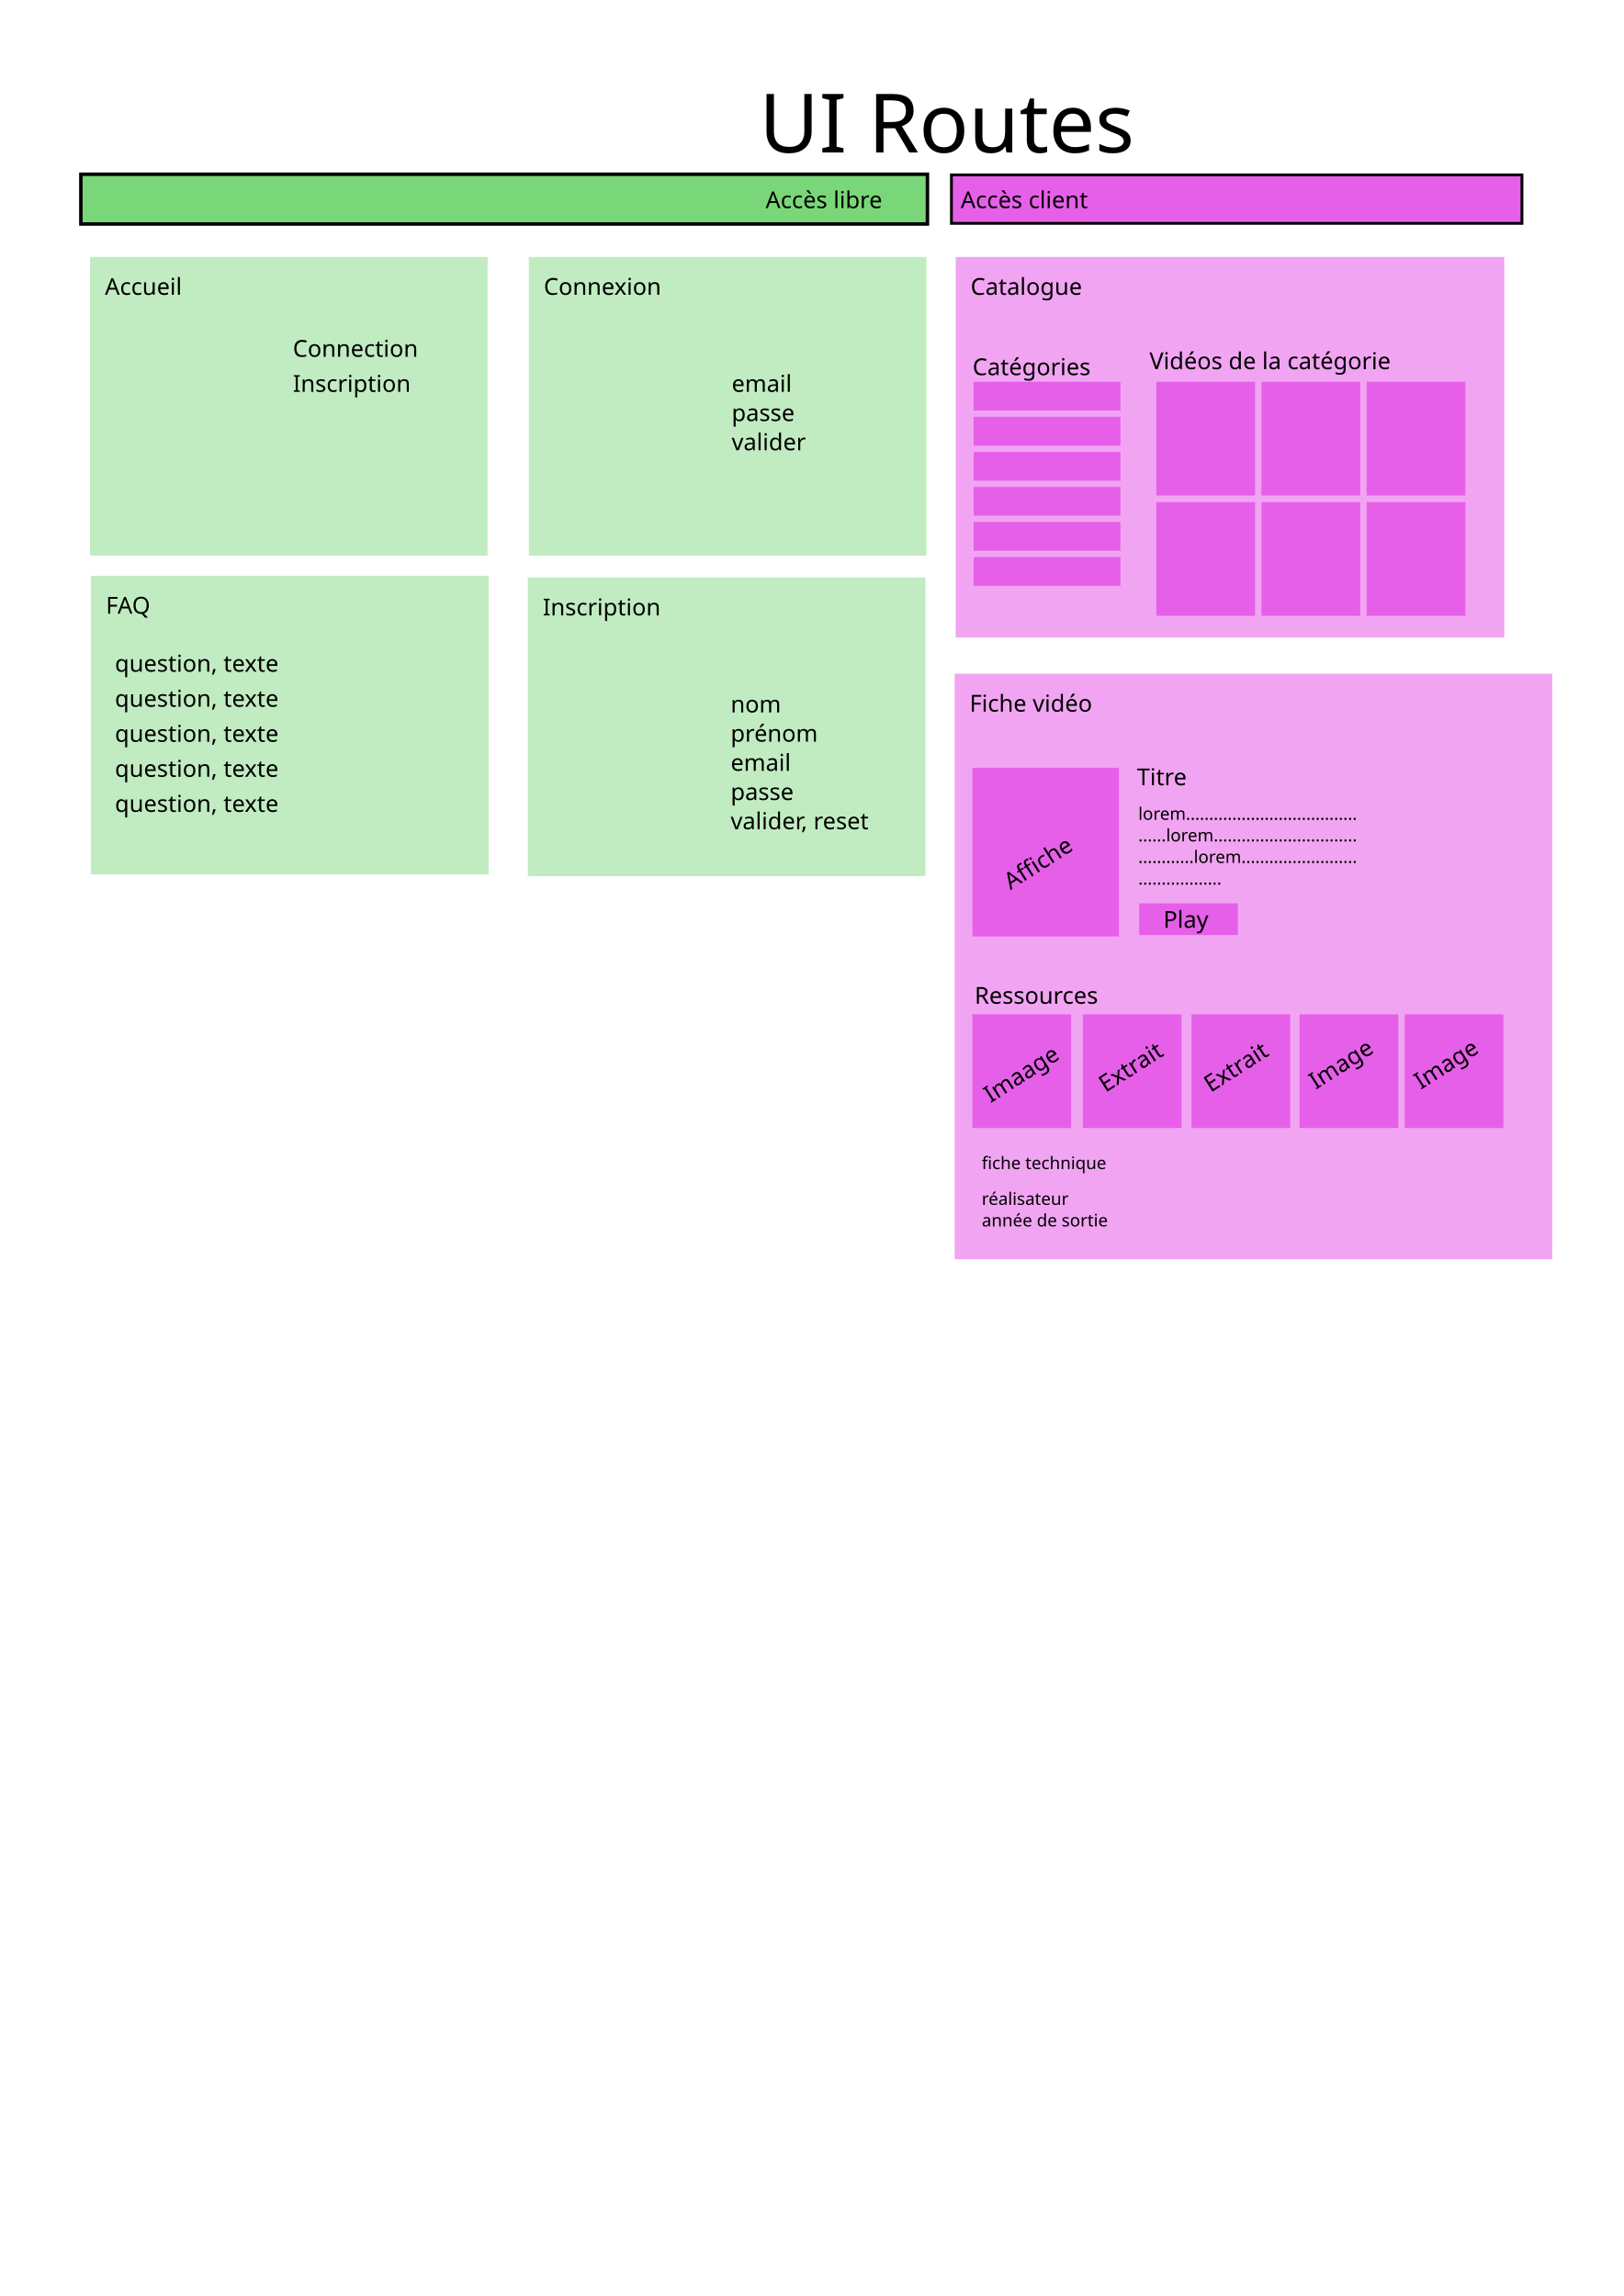
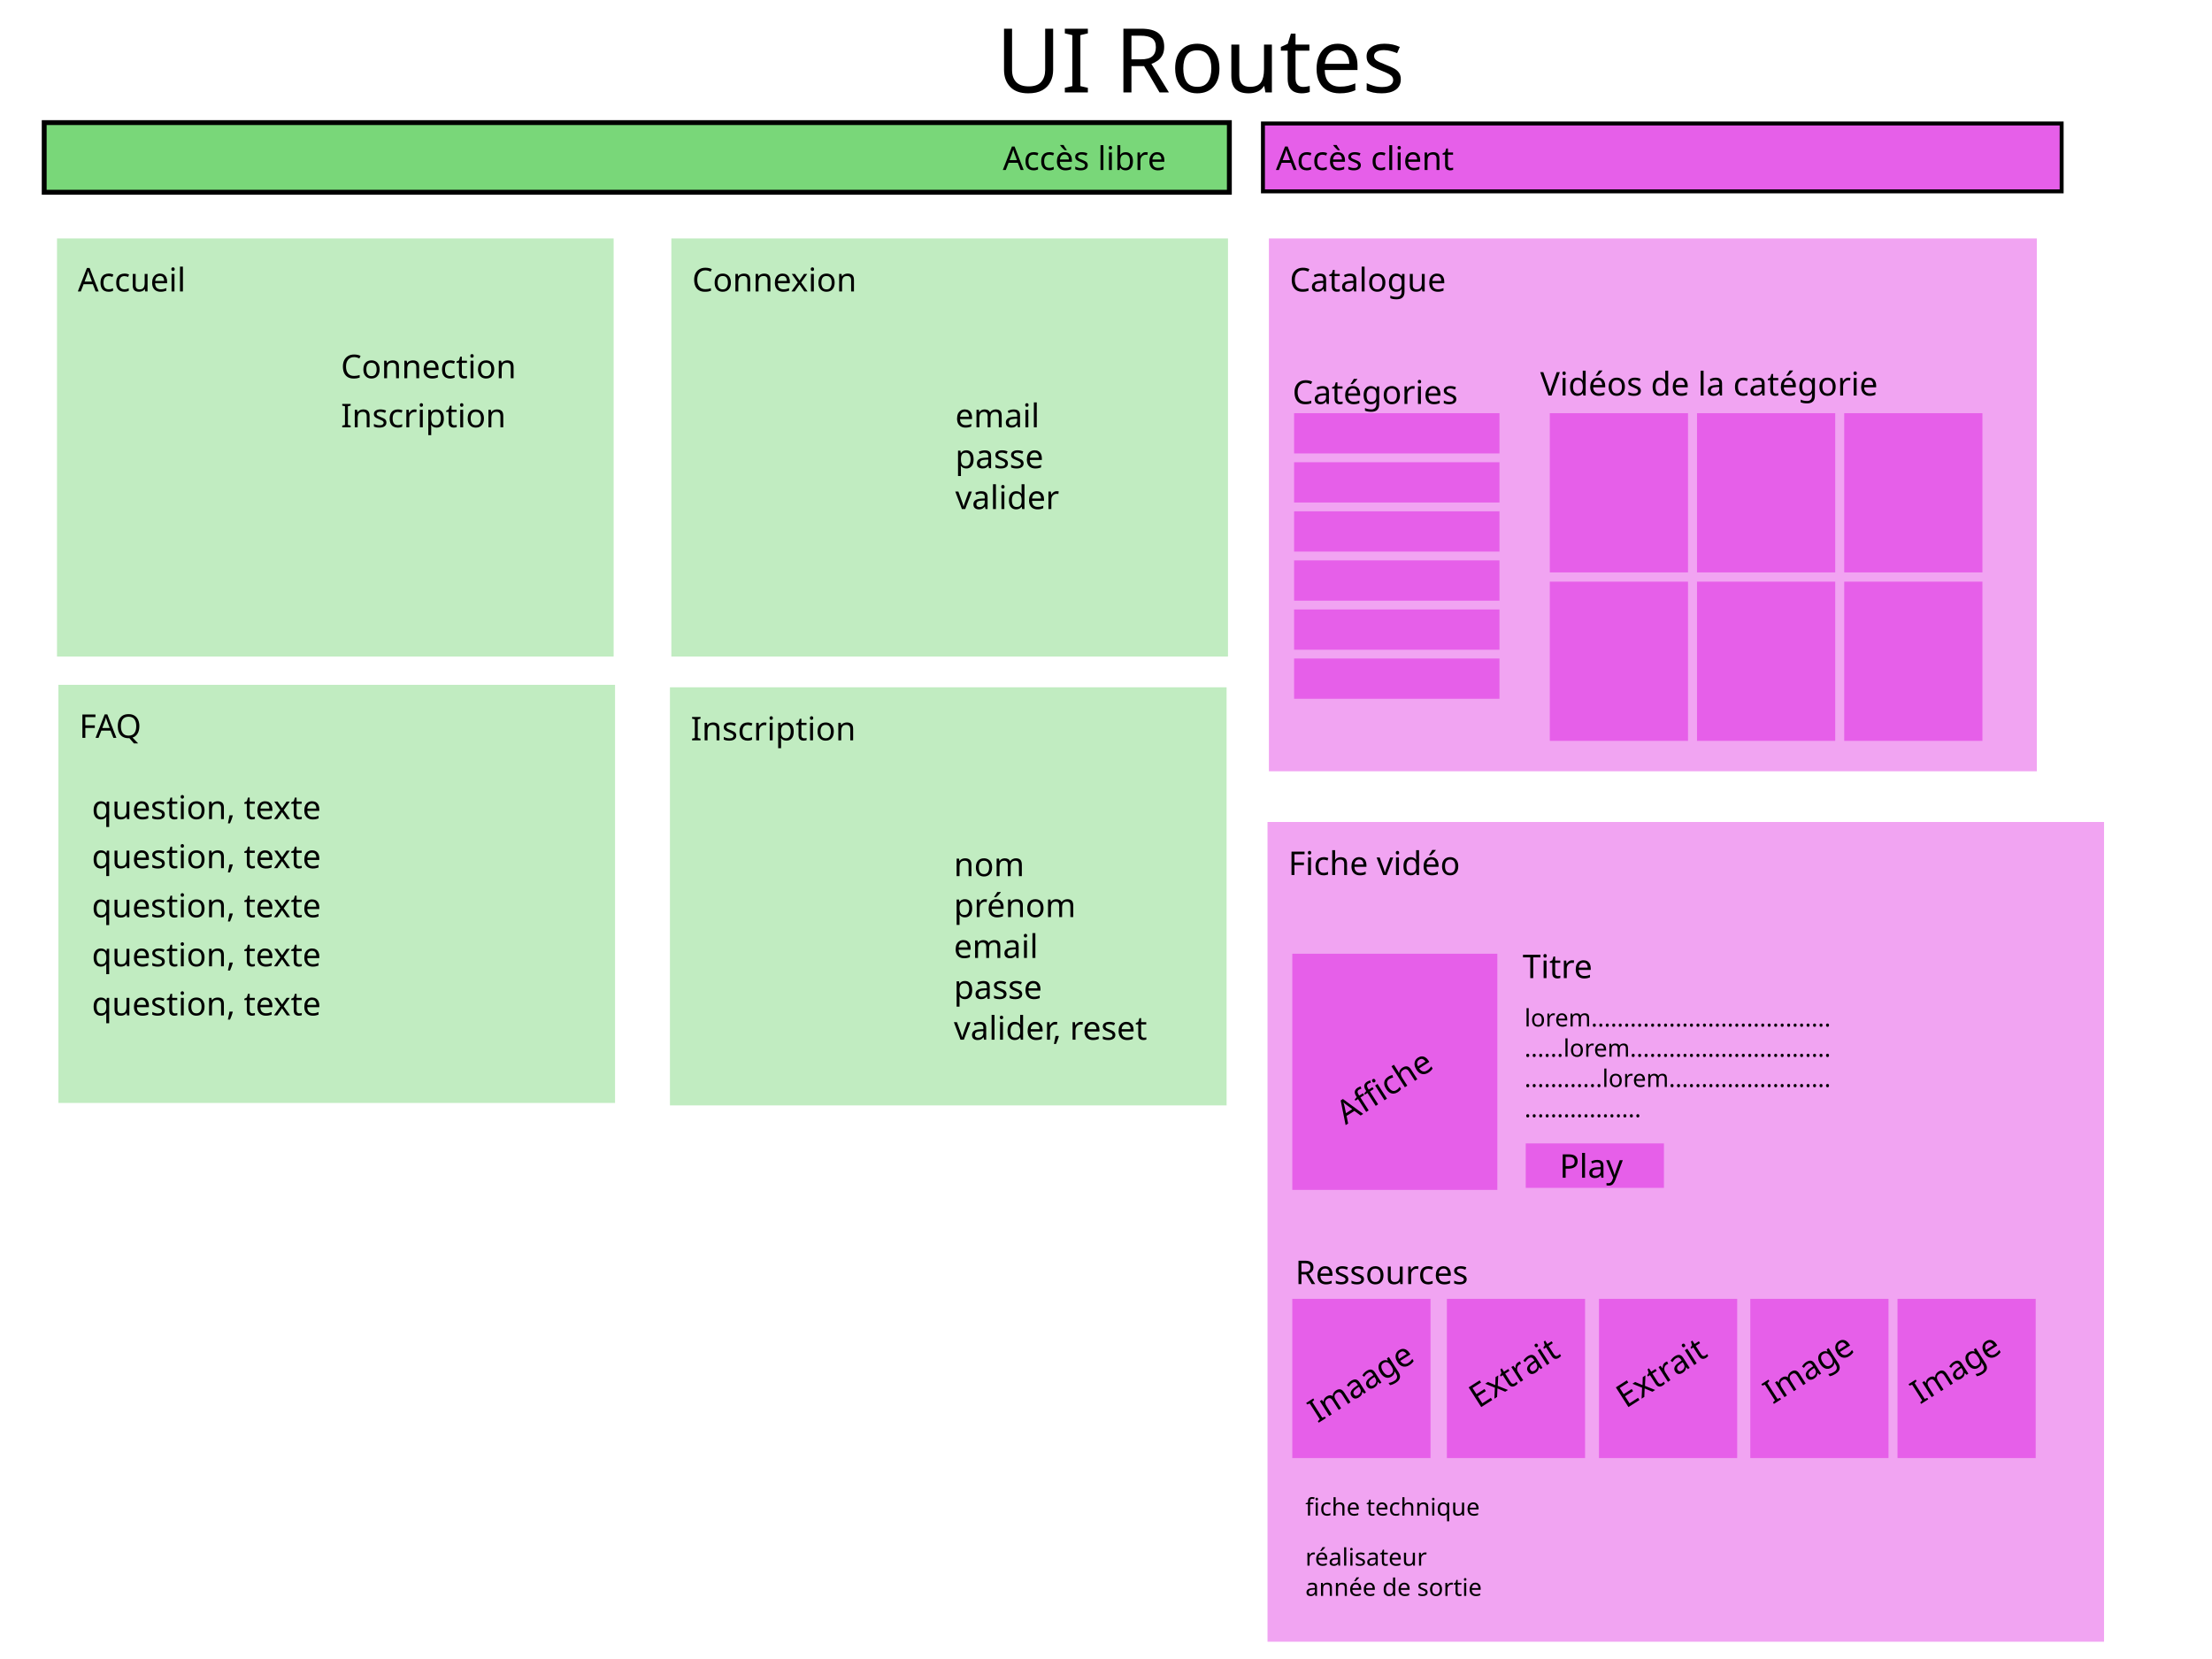
- <svg xmlns="http://www.w3.org/2000/svg" width="210mm" height="297mm" viewBox="0 0 210 297" version="1.1" id="svg5">
+ <svg xmlns="http://www.w3.org/2000/svg" width="1024" height="768" viewBox="0 0 1024 768" version="1.1" id="svg5">
  <defs id="defs2" />
  <g id="layer2">
-     <rect style="fill:#79d779;fill-opacity:1;stroke:#000000;stroke-width:0.45;stroke-miterlimit:4;stroke-dasharray:none;stroke-opacity:1" id="rect21070" width="109.49" height="6.433" x="10.46" y="22.541" />
-     <rect style="fill:#c1ecc1;fill-opacity:1;stroke:none;stroke-width:0.756;stroke-miterlimit:4;stroke-dasharray:none" id="rect5256" width="51.425" height="38.625" x="11.643" y="33.241" />
-     <text xml:space="preserve" style="font-style:normal;font-weight:normal;font-size:3.022px;line-height:1.25;font-family:sans-serif;fill:#000000;fill-opacity:1;stroke:none;stroke-width:0.076" x="13.567" y="38.139" id="text7521">
-       <tspan id="tspan7519" style="stroke-width:0.076" x="13.567" y="38.139">Accueil</tspan>
+     <rect style="fill:#79d779;fill-opacity:1;stroke:#000000;stroke-width:2.255;stroke-miterlimit:4;stroke-dasharray:none;stroke-opacity:1" id="rect21070" width="548.645" height="32.237" x="20.46" y="56.757" />
+     <rect style="fill:#c1ecc1;fill-opacity:1;stroke:none;stroke-width:3.786;stroke-miterlimit:4;stroke-dasharray:none" id="rect5256" width="257.685" height="193.549" x="26.388" y="110.373" />
+     <text xml:space="preserve" style="font-style:normal;font-weight:normal;font-size:15.144px;line-height:1.25;font-family:sans-serif;fill:#000000;fill-opacity:1;stroke:none;stroke-width:0.379" x="36.028" y="134.914" id="text7521">
+       <tspan id="tspan7519" style="stroke-width:0.379" x="36.028" y="134.914">Accueil</tspan>
    </text>
-     <text xml:space="preserve" style="font-style:normal;font-weight:normal;font-size:3.022px;line-height:1.25;font-family:sans-serif;fill:#000000;fill-opacity:1;stroke:none;stroke-width:0.076" x="37.872" y="46.154" id="text10003">
-       <tspan id="tspan10001" style="stroke-width:0.076" x="37.872" y="46.154">Connection</tspan>
+     <text xml:space="preserve" style="font-style:normal;font-weight:normal;font-size:15.144px;line-height:1.25;font-family:sans-serif;fill:#000000;fill-opacity:1;stroke:none;stroke-width:0.379" x="157.821" y="175.08" id="text10003">
+       <tspan id="tspan10001" style="stroke-width:0.379" x="157.821" y="175.08">Connection</tspan>
    </text>
-     <text xml:space="preserve" style="font-style:normal;font-weight:normal;font-size:3.022px;line-height:1.25;font-family:sans-serif;fill:#000000;fill-opacity:1;stroke:none;stroke-width:0.076" x="37.872" y="50.687" id="text10999">
-       <tspan id="tspan10997" style="stroke-width:0.076" x="37.872" y="50.687">Inscription</tspan>
+     <text xml:space="preserve" style="font-style:normal;font-weight:normal;font-size:15.144px;line-height:1.25;font-family:sans-serif;fill:#000000;fill-opacity:1;stroke:none;stroke-width:0.379" x="157.821" y="197.796" id="text10999">
+       <tspan id="tspan10997" style="stroke-width:0.379" x="157.821" y="197.796">Inscription</tspan>
    </text>
-     <rect style="fill:#c1ecc1;fill-opacity:1;stroke:none;stroke-width:0.756;stroke-miterlimit:4;stroke-dasharray:none" id="rect12071" width="51.425" height="38.625" x="68.399" y="33.241" />
-     <text xml:space="preserve" style="font-style:normal;font-weight:normal;font-size:3.022px;line-height:1.25;font-family:sans-serif;fill:#000000;fill-opacity:1;stroke:none;stroke-width:0.076" x="70.323" y="38.139" id="text12075">
-       <tspan id="tspan12073" style="stroke-width:0.076" x="70.323" y="38.139">Connexion</tspan>
+     <rect style="fill:#c1ecc1;fill-opacity:1;stroke:none;stroke-width:3.786;stroke-miterlimit:4;stroke-dasharray:none" id="rect12071" width="257.685" height="193.549" x="310.788" y="110.373" />
+     <text xml:space="preserve" style="font-style:normal;font-weight:normal;font-size:15.144px;line-height:1.25;font-family:sans-serif;fill:#000000;fill-opacity:1;stroke:none;stroke-width:0.379" x="320.429" y="134.914" id="text12075">
+       <tspan id="tspan12073" style="stroke-width:0.379" x="320.429" y="134.914">Connexion</tspan>
    </text>
-     <text xml:space="preserve" style="font-style:normal;font-weight:normal;font-size:3.022px;line-height:1.25;font-family:sans-serif;fill:#000000;fill-opacity:1;stroke:none;stroke-width:0.076" x="94.628" y="50.687" id="text12083">
-       <tspan id="tspan12081" style="stroke-width:0.076" x="94.628" y="50.687">email</tspan>
-       <tspan style="stroke-width:0.076" x="94.628" y="54.465" id="tspan12663">passe</tspan>
-       <tspan style="stroke-width:0.076" x="94.628" y="58.243" id="tspan12665">valider</tspan>
+     <text xml:space="preserve" style="font-style:normal;font-weight:normal;font-size:15.144px;line-height:1.25;font-family:sans-serif;fill:#000000;fill-opacity:1;stroke:none;stroke-width:0.379" x="442.222" y="197.796" id="text12083">
+       <tspan id="tspan12081" style="stroke-width:0.379" x="442.222" y="197.796">email</tspan>
+       <tspan style="stroke-width:0.379" x="442.222" y="216.725" id="tspan12663">passe</tspan>
+       <tspan style="stroke-width:0.379" x="442.222" y="235.655" id="tspan12665">valider</tspan>
    </text>
-     <rect style="fill:#c1ecc1;fill-opacity:1;stroke:none;stroke-width:0.756;stroke-miterlimit:4;stroke-dasharray:none" id="rect13077" width="51.425" height="38.625" x="68.27" y="74.711" />
-     <text xml:space="preserve" style="font-style:normal;font-weight:normal;font-size:3.022px;line-height:1.25;font-family:sans-serif;fill:#000000;fill-opacity:1;stroke:none;stroke-width:0.076" x="70.193" y="79.608" id="text13081">
-       <tspan id="tspan13079" style="stroke-width:0.076" x="70.193" y="79.608">Inscription</tspan>
+     <rect style="fill:#c1ecc1;fill-opacity:1;stroke:none;stroke-width:3.786;stroke-miterlimit:4;stroke-dasharray:none" id="rect13077" width="257.685" height="193.549" x="310.14" y="318.175" />
+     <text xml:space="preserve" style="font-style:normal;font-weight:normal;font-size:15.144px;line-height:1.25;font-family:sans-serif;fill:#000000;fill-opacity:1;stroke:none;stroke-width:0.379" x="319.781" y="342.715" id="text13081">
+       <tspan id="tspan13079" style="stroke-width:0.379" x="319.781" y="342.715">Inscription</tspan>
    </text>
-     <text xml:space="preserve" style="font-style:normal;font-weight:normal;font-size:3.022px;line-height:1.25;font-family:sans-serif;fill:#000000;fill-opacity:1;stroke:none;stroke-width:0.076" x="94.499" y="92.157" id="text13089">
-       <tspan style="stroke-width:0.076" x="94.499" y="92.157" id="tspan13087">nom </tspan>
-       <tspan style="stroke-width:0.076" x="94.499" y="95.935" id="tspan16160">prénom</tspan>
-       <tspan style="stroke-width:0.076" x="94.499" y="99.713" id="tspan16162">email</tspan>
-       <tspan style="stroke-width:0.076" x="94.499" y="103.49" id="tspan16166">passe</tspan>
-       <tspan style="stroke-width:0.076" x="94.499" y="107.268" id="tspan16168">valider, reset</tspan>
+     <text xml:space="preserve" style="font-style:normal;font-weight:normal;font-size:15.144px;line-height:1.25;font-family:sans-serif;fill:#000000;fill-opacity:1;stroke:none;stroke-width:0.379" x="441.574" y="405.597" id="text13089">
+       <tspan style="stroke-width:0.379" x="441.574" y="405.597" id="tspan13087">nom </tspan>
+       <tspan style="stroke-width:0.379" x="441.574" y="424.527" id="tspan16160">prénom</tspan>
+       <tspan style="stroke-width:0.379" x="441.574" y="443.456" id="tspan16162">email</tspan>
+       <tspan style="stroke-width:0.379" x="441.574" y="462.386" id="tspan16166">passe</tspan>
+       <tspan style="stroke-width:0.379" x="441.574" y="481.316" id="tspan16168">valider, reset</tspan>
    </text>
-     <text xml:space="preserve" style="font-style:normal;font-weight:normal;font-size:3.022px;line-height:1.25;font-family:sans-serif;fill:#000000;fill-opacity:1;stroke:none;stroke-width:0.076" x="99.021" y="26.922" id="text20856">
-       <tspan id="tspan20854" style="stroke-width:0.076" x="99.021" y="26.922">Accès libre</tspan>
+     <text xml:space="preserve" style="font-style:normal;font-weight:normal;font-size:15.144px;line-height:1.25;font-family:sans-serif;fill:#000000;fill-opacity:1;stroke:none;stroke-width:0.379" x="464.232" y="78.706" id="text20856">
+       <tspan id="tspan20854" style="stroke-width:0.379" x="464.232" y="78.706">Accès libre</tspan>
    </text>
-     <rect style="fill:#e65fe9;fill-opacity:1;stroke:#000000;stroke-width:0.365;stroke-miterlimit:4;stroke-dasharray:none;stroke-opacity:1" id="rect21072" width="73.787" height="6.271" x="123.053" y="22.622" />
-     <text xml:space="preserve" style="font-style:normal;font-weight:normal;font-size:3.022px;line-height:1.25;font-family:sans-serif;fill:#000000;fill-opacity:1;stroke:none;stroke-width:0.076" x="124.249" y="26.922" id="text21076">
-       <tspan id="tspan21074" style="stroke-width:0.076" x="124.249" y="26.922">Accès client</tspan>
+     <rect style="fill:#e65fe9;fill-opacity:1;stroke:#000000;stroke-width:1.827;stroke-miterlimit:4;stroke-dasharray:none;stroke-opacity:1" id="rect21072" width="369.741" height="31.425" x="584.654" y="57.163" />
+     <text xml:space="preserve" style="font-style:normal;font-weight:normal;font-size:15.144px;line-height:1.25;font-family:sans-serif;fill:#000000;fill-opacity:1;stroke:none;stroke-width:0.379" x="590.649" y="78.706" id="text21076">
+       <tspan id="tspan21074" style="stroke-width:0.379" x="590.649" y="78.706">Accès client</tspan>
    </text>
-     <rect style="fill:#c1ecc1;fill-opacity:1;stroke:none;stroke-width:0.756;stroke-miterlimit:4;stroke-dasharray:none" id="rect22962" width="51.425" height="38.625" x="11.772" y="74.483" />
-     <text xml:space="preserve" style="font-style:normal;font-weight:normal;font-size:3.022px;line-height:1.25;font-family:sans-serif;fill:#000000;fill-opacity:1;stroke:none;stroke-width:0.076" x="13.696" y="79.381" id="text22966">
-       <tspan id="tspan22964" style="stroke-width:0.076" x="13.696" y="79.381">FAQ</tspan>
+     <rect style="fill:#c1ecc1;fill-opacity:1;stroke:none;stroke-width:3.786;stroke-miterlimit:4;stroke-dasharray:none" id="rect22962" width="257.685" height="193.549" x="27.036" y="317.033" />
+     <text xml:space="preserve" style="font-style:normal;font-weight:normal;font-size:15.144px;line-height:1.25;font-family:sans-serif;fill:#000000;fill-opacity:1;stroke:none;stroke-width:0.379" x="36.676" y="341.574" id="text22966">
+       <tspan id="tspan22964" style="stroke-width:0.379" x="36.676" y="341.574">FAQ</tspan>
    </text>
-     <text xml:space="preserve" style="font-style:normal;font-weight:normal;font-size:3.022px;line-height:1.25;font-family:sans-serif;fill:#000000;fill-opacity:1;stroke:none;stroke-width:0.076" x="14.859" y="86.887" id="text22974">
-       <tspan style="stroke-width:0.076" x="14.859" y="86.887" id="tspan22972">question, texte</tspan>
+     <text xml:space="preserve" style="font-style:normal;font-weight:normal;font-size:15.144px;line-height:1.25;font-family:sans-serif;fill:#000000;fill-opacity:1;stroke:none;stroke-width:0.379" x="42.506" y="379.19" id="text22974">
+       <tspan style="stroke-width:0.379" x="42.506" y="379.19" id="tspan22972">question, texte</tspan>
    </text>
-     <text xml:space="preserve" style="font-style:normal;font-weight:normal;font-size:3.022px;line-height:1.25;font-family:sans-serif;fill:#000000;fill-opacity:1;stroke:none;stroke-width:0.076" x="14.859" y="91.421" id="text24375">
-       <tspan style="stroke-width:0.076" x="14.859" y="91.421" id="tspan24373">question, texte</tspan>
+     <text xml:space="preserve" style="font-style:normal;font-weight:normal;font-size:15.144px;line-height:1.25;font-family:sans-serif;fill:#000000;fill-opacity:1;stroke:none;stroke-width:0.379" x="42.506" y="401.906" id="text24375">
+       <tspan style="stroke-width:0.379" x="42.506" y="401.906" id="tspan24373">question, texte</tspan>
    </text>
-     <text xml:space="preserve" style="font-style:normal;font-weight:normal;font-size:3.022px;line-height:1.25;font-family:sans-serif;fill:#000000;fill-opacity:1;stroke:none;stroke-width:0.076" x="14.859" y="95.954" id="text24379">
-       <tspan style="stroke-width:0.076" x="14.859" y="95.954" id="tspan24377">question, texte</tspan>
+     <text xml:space="preserve" style="font-style:normal;font-weight:normal;font-size:15.144px;line-height:1.25;font-family:sans-serif;fill:#000000;fill-opacity:1;stroke:none;stroke-width:0.379" x="42.506" y="424.621" id="text24379">
+       <tspan style="stroke-width:0.379" x="42.506" y="424.621" id="tspan24377">question, texte</tspan>
    </text>
-     <text xml:space="preserve" style="font-style:normal;font-weight:normal;font-size:3.022px;line-height:1.25;font-family:sans-serif;fill:#000000;fill-opacity:1;stroke:none;stroke-width:0.076" x="14.859" y="100.487" id="text24383">
-       <tspan style="stroke-width:0.076" x="14.859" y="100.487" id="tspan24381">question, texte</tspan>
+     <text xml:space="preserve" style="font-style:normal;font-weight:normal;font-size:15.144px;line-height:1.25;font-family:sans-serif;fill:#000000;fill-opacity:1;stroke:none;stroke-width:0.379" x="42.506" y="447.337" id="text24383">
+       <tspan style="stroke-width:0.379" x="42.506" y="447.337" id="tspan24381">question, texte</tspan>
    </text>
-     <text xml:space="preserve" style="font-style:normal;font-weight:normal;font-size:3.022px;line-height:1.25;font-family:sans-serif;fill:#000000;fill-opacity:1;stroke:none;stroke-width:0.076" x="14.859" y="105.02" id="text24387">
-       <tspan style="stroke-width:0.076" x="14.859" y="105.02" id="tspan24385">question, texte</tspan>
+     <text xml:space="preserve" style="font-style:normal;font-weight:normal;font-size:15.144px;line-height:1.25;font-family:sans-serif;fill:#000000;fill-opacity:1;stroke:none;stroke-width:0.379" x="42.506" y="470.053" id="text24387">
+       <tspan style="stroke-width:0.379" x="42.506" y="470.053" id="tspan24385">question, texte</tspan>
    </text>
-     <rect style="fill:#f1a4f2;fill-opacity:1;stroke:none;stroke-width:1.002;stroke-miterlimit:4;stroke-dasharray:none" id="rect24481" width="70.947" height="49.227" x="123.604" y="33.241" />
-     <text xml:space="preserve" style="font-style:normal;font-weight:normal;font-size:3.022px;line-height:1.25;font-family:sans-serif;fill:#000000;fill-opacity:1;stroke:none;stroke-width:0.076" x="125.528" y="38.139" id="text24485">
-       <tspan id="tspan24483" style="stroke-width:0.076" x="125.528" y="38.139">Catalogue</tspan>
+     <rect style="fill:#f1a4f2;fill-opacity:1;stroke:none;stroke-width:5.02;stroke-miterlimit:4;stroke-dasharray:none" id="rect24481" width="355.508" height="246.672" x="587.415" y="110.373" />
+     <text xml:space="preserve" style="font-style:normal;font-weight:normal;font-size:15.144px;line-height:1.25;font-family:sans-serif;fill:#000000;fill-opacity:1;stroke:none;stroke-width:0.379" x="597.055" y="134.914" id="text24485">
+       <tspan id="tspan24483" style="stroke-width:0.379" x="597.055" y="134.914">Catalogue</tspan>
    </text>
-     <text xml:space="preserve" style="font-style:normal;font-weight:normal;font-size:3.022px;line-height:1.25;font-family:sans-serif;fill:#000000;fill-opacity:1;stroke:none;stroke-width:0.076" x="125.786" y="48.53" id="text29279">
-       <tspan id="tspan29277" style="stroke-width:0.076" x="125.786" y="48.53">Catégories</tspan>
+     <text xml:space="preserve" style="font-style:normal;font-weight:normal;font-size:15.144px;line-height:1.25;font-family:sans-serif;fill:#000000;fill-opacity:1;stroke:none;stroke-width:0.379" x="598.351" y="186.984" id="text29279">
+       <tspan id="tspan29277" style="stroke-width:0.379" x="598.351" y="186.984">Catégories</tspan>
    </text>
-     <rect style="fill:#e65fe9;fill-opacity:1;stroke:none;stroke-width:0.142;stroke-miterlimit:4;stroke-dasharray:none" id="rect29925" width="18.974" height="3.718" x="125.931" y="49.386" />
-     <rect style="fill:#e65fe9;fill-opacity:1;stroke:none;stroke-width:0.142;stroke-miterlimit:4;stroke-dasharray:none" id="rect30056" width="18.974" height="3.718" x="125.931" y="53.92" />
-     <rect style="fill:#e65fe9;fill-opacity:1;stroke:none;stroke-width:0.142;stroke-miterlimit:4;stroke-dasharray:none" id="rect30058" width="18.974" height="3.718" x="125.931" y="58.453" />
-     <rect style="fill:#e65fe9;fill-opacity:1;stroke:none;stroke-width:0.142;stroke-miterlimit:4;stroke-dasharray:none" id="rect30060" width="18.974" height="3.718" x="125.931" y="62.986" />
-     <text xml:space="preserve" style="font-style:normal;font-weight:normal;font-size:3.022px;line-height:1.25;font-family:sans-serif;fill:#000000;fill-opacity:1;stroke:none;stroke-width:0.076" x="148.67" y="47.754" id="text30064">
-       <tspan id="tspan30062" style="stroke-width:0.076" x="148.67" y="47.754">Vidéos de la catégorie</tspan>
+     <rect style="fill:#e65fe9;fill-opacity:1;stroke:none;stroke-width:0.714;stroke-miterlimit:4;stroke-dasharray:none" id="rect29925" width="95.078" height="18.633" x="599.076" y="191.276" />
+     <rect style="fill:#e65fe9;fill-opacity:1;stroke:none;stroke-width:0.714;stroke-miterlimit:4;stroke-dasharray:none" id="rect30056" width="95.078" height="18.633" x="599.076" y="213.991" />
+     <rect style="fill:#e65fe9;fill-opacity:1;stroke:none;stroke-width:0.714;stroke-miterlimit:4;stroke-dasharray:none" id="rect30058" width="95.078" height="18.633" x="599.076" y="236.707" />
+     <rect style="fill:#e65fe9;fill-opacity:1;stroke:none;stroke-width:0.714;stroke-miterlimit:4;stroke-dasharray:none" id="rect30060" width="95.078" height="18.633" x="599.076" y="259.423" />
+     <text xml:space="preserve" style="font-style:normal;font-weight:normal;font-size:15.144px;line-height:1.25;font-family:sans-serif;fill:#000000;fill-opacity:1;stroke:none;stroke-width:0.379" x="713.018" y="183.097" id="text30064">
+       <tspan id="tspan30062" style="stroke-width:0.379" x="713.018" y="183.097">Vidéos de la catégorie</tspan>
    </text>
-     <rect style="fill:#e65fe9;fill-opacity:1;stroke:none;stroke-width:0.232;stroke-miterlimit:4;stroke-dasharray:none" id="rect30564" width="12.768" height="14.708" x="149.554" y="49.386" />
-     <rect style="fill:#e65fe9;fill-opacity:1;stroke:none;stroke-width:0.232;stroke-miterlimit:4;stroke-dasharray:none" id="rect30566" width="12.768" height="14.708" x="163.153" y="49.386" />
-     <rect style="fill:#e65fe9;fill-opacity:1;stroke:none;stroke-width:0.232;stroke-miterlimit:4;stroke-dasharray:none" id="rect30568" width="12.768" height="14.708" x="176.753" y="49.386" />
-     <rect style="fill:#e65fe9;fill-opacity:1;stroke:none;stroke-width:0.232;stroke-miterlimit:4;stroke-dasharray:none" id="rect30570" width="12.768" height="14.708" x="149.554" y="64.951" />
-     <rect style="fill:#e65fe9;fill-opacity:1;stroke:none;stroke-width:0.232;stroke-miterlimit:4;stroke-dasharray:none" id="rect30572" width="12.768" height="14.708" x="163.153" y="64.951" />
-     <rect style="fill:#e65fe9;fill-opacity:1;stroke:none;stroke-width:0.232;stroke-miterlimit:4;stroke-dasharray:none" id="rect30574" width="12.768" height="14.708" x="176.753" y="64.951" />
-     <rect style="fill:#e65fe9;fill-opacity:1;stroke:none;stroke-width:0.142;stroke-miterlimit:4;stroke-dasharray:none" id="rect30576" width="18.974" height="3.718" x="125.931" y="67.519" />
-     <rect style="fill:#e65fe9;fill-opacity:1;stroke:none;stroke-width:0.142;stroke-miterlimit:4;stroke-dasharray:none" id="rect30578" width="18.974" height="3.718" x="125.931" y="72.053" />
-     <rect style="fill:#f1a4f2;fill-opacity:1;stroke:none;stroke-width:1.297;stroke-miterlimit:4;stroke-dasharray:none" id="rect30645" width="77.282" height="75.73" x="123.474" y="87.153" />
-     <text xml:space="preserve" style="font-style:normal;font-weight:normal;font-size:3.022px;line-height:1.25;font-family:sans-serif;fill:#000000;fill-opacity:1;stroke:none;stroke-width:0.076" x="125.398" y="92.05" id="text30649">
-       <tspan id="tspan30647" style="stroke-width:0.076" x="125.398" y="92.05">Fiche vidéo</tspan>
+     <rect style="fill:#e65fe9;fill-opacity:1;stroke:none;stroke-width:1.164;stroke-miterlimit:4;stroke-dasharray:none" id="rect30564" width="63.981" height="73.699" x="717.448" y="191.276" />
+     <rect style="fill:#e65fe9;fill-opacity:1;stroke:none;stroke-width:1.164;stroke-miterlimit:4;stroke-dasharray:none" id="rect30566" width="63.981" height="73.699" x="785.596" y="191.276" />
+     <rect style="fill:#e65fe9;fill-opacity:1;stroke:none;stroke-width:1.164;stroke-miterlimit:4;stroke-dasharray:none" id="rect30568" width="63.981" height="73.699" x="853.743" y="191.276" />
+     <rect style="fill:#e65fe9;fill-opacity:1;stroke:none;stroke-width:1.164;stroke-miterlimit:4;stroke-dasharray:none" id="rect30570" width="63.981" height="73.699" x="717.448" y="269.266" />
+     <rect style="fill:#e65fe9;fill-opacity:1;stroke:none;stroke-width:1.164;stroke-miterlimit:4;stroke-dasharray:none" id="rect30572" width="63.981" height="73.699" x="785.596" y="269.266" />
+     <rect style="fill:#e65fe9;fill-opacity:1;stroke:none;stroke-width:1.164;stroke-miterlimit:4;stroke-dasharray:none" id="rect30574" width="63.981" height="73.699" x="853.743" y="269.266" />
+     <rect style="fill:#e65fe9;fill-opacity:1;stroke:none;stroke-width:0.714;stroke-miterlimit:4;stroke-dasharray:none" id="rect30576" width="95.078" height="18.633" x="599.076" y="282.139" />
+     <rect style="fill:#e65fe9;fill-opacity:1;stroke:none;stroke-width:0.714;stroke-miterlimit:4;stroke-dasharray:none" id="rect30578" width="95.078" height="18.633" x="599.076" y="304.855" />
+     <rect style="fill:#f1a4f2;fill-opacity:1;stroke:none;stroke-width:6.499;stroke-miterlimit:4;stroke-dasharray:none" id="rect30645" width="387.252" height="379.478" x="586.767" y="380.522" />
+     <text xml:space="preserve" style="font-style:normal;font-weight:normal;font-size:15.144px;line-height:1.25;font-family:sans-serif;fill:#000000;fill-opacity:1;stroke:none;stroke-width:0.379" x="596.407" y="405.062" id="text30649">
+       <tspan id="tspan30647" style="stroke-width:0.379" x="596.407" y="405.062">Fiche vidéo</tspan>
    </text>
-     <text xml:space="preserve" style="font-style:normal;font-weight:normal;font-size:3.022px;line-height:1.25;font-family:sans-serif;fill:#000000;fill-opacity:1;stroke:none;stroke-width:0.076" x="147.046" y="101.577" id="text32129">
-       <tspan style="stroke-width:0.076" x="147.046" y="101.577" id="tspan32155">Titre</tspan>
+     <text xml:space="preserve" style="font-style:normal;font-weight:normal;font-size:15.144px;line-height:1.25;font-family:sans-serif;fill:#000000;fill-opacity:1;stroke:none;stroke-width:0.379" x="704.881" y="452.8" id="text32129">
+       <tspan style="stroke-width:0.379" x="704.881" y="452.8" id="tspan32155">Titre</tspan>
    </text>
-     <rect style="fill:#e65fe9;fill-opacity:1;stroke:none;stroke-width:0.232;stroke-miterlimit:4;stroke-dasharray:none" id="rect35939" width="12.768" height="14.708" x="125.765" y="131.208" />
-     <rect style="fill:#e65fe9;fill-opacity:1;stroke:none;stroke-width:0.232;stroke-miterlimit:4;stroke-dasharray:none" id="rect35941" width="12.768" height="14.708" x="140.045" y="131.208" />
-     <rect style="fill:#e65fe9;fill-opacity:1;stroke:none;stroke-width:0.232;stroke-miterlimit:4;stroke-dasharray:none" id="rect35943" width="12.768" height="14.708" x="154.098" y="131.208" />
-     <text xml:space="preserve" style="font-style:normal;font-weight:normal;font-size:3.022px;line-height:1.25;font-family:sans-serif;fill:#000000;fill-opacity:1;stroke:none;stroke-width:0.076" x="126.045" y="129.841" id="text35947">
-       <tspan id="tspan35945" style="stroke-width:0.076" x="126.045" y="129.841">Ressources</tspan>
+     <rect style="fill:#e65fe9;fill-opacity:1;stroke:none;stroke-width:1.164;stroke-miterlimit:4;stroke-dasharray:none" id="rect35939" width="63.981" height="73.699" x="598.246" y="601.279" />
+     <rect style="fill:#e65fe9;fill-opacity:1;stroke:none;stroke-width:1.164;stroke-miterlimit:4;stroke-dasharray:none" id="rect35941" width="63.981" height="73.699" x="669.799" y="601.279" />
+     <rect style="fill:#e65fe9;fill-opacity:1;stroke:none;stroke-width:1.164;stroke-miterlimit:4;stroke-dasharray:none" id="rect35943" width="63.981" height="73.699" x="740.218" y="601.279" />
+     <text xml:space="preserve" style="font-style:normal;font-weight:normal;font-size:15.144px;line-height:1.25;font-family:sans-serif;fill:#000000;fill-opacity:1;stroke:none;stroke-width:0.379" x="599.646" y="594.427" id="text35947">
+       <tspan id="tspan35945" style="stroke-width:0.379" x="599.646" y="594.427">Ressources</tspan>
    </text>
-     <text xml:space="preserve" style="font-style:normal;font-weight:normal;font-size:3.022px;line-height:1.25;font-family:sans-serif;fill:#000000;fill-opacity:1;stroke:none;stroke-width:0.076" x="31.098" y="189.237" id="text43721" transform="rotate(-32.58069)">
-       <tspan style="stroke-width:0.076" x="31.098" y="189.237" id="tspan43719">Imaage</tspan>
+     <text xml:space="preserve" style="font-style:normal;font-weight:normal;font-size:15.144px;line-height:1.25;font-family:sans-serif;fill:#000000;fill-opacity:1;stroke:none;stroke-width:0.379" x="159.163" y="883.691" id="text43721" transform="rotate(-32.58069)">
+       <tspan style="stroke-width:0.379" x="159.163" y="883.691" id="tspan43719">Imaage</tspan>
    </text>
-     <text xml:space="preserve" style="font-style:normal;font-weight:normal;font-size:2.233px;line-height:1.25;font-family:sans-serif;fill:#000000;fill-opacity:1;stroke:none;stroke-width:0.056" x="126.973" y="155.856" id="text45795">
-       <tspan style="stroke-width:0.056" x="126.973" y="155.856" id="tspan45793">réalisateur</tspan>
-       <tspan style="stroke-width:0.056" x="126.973" y="158.647" id="tspan46203">année de sortie</tspan>
+     <text xml:space="preserve" style="font-style:normal;font-weight:normal;font-size:11.189px;line-height:1.25;font-family:sans-serif;fill:#000000;fill-opacity:1;stroke:none;stroke-width:0.28" x="604.297" y="724.785" id="text45795">
+       <tspan style="stroke-width:0.28" x="604.297" y="724.785" id="tspan45793">réalisateur</tspan>
+       <tspan style="stroke-width:0.28" x="604.297" y="738.771" id="tspan46203">année de sortie</tspan>
    </text>
-     <text xml:space="preserve" style="font-style:normal;font-weight:normal;font-size:3.022px;line-height:1.25;font-family:sans-serif;fill:#000000;fill-opacity:1;stroke:none;stroke-width:0.076" x="44.352" y="196.106" id="text47806" transform="rotate(-32.58069)">
-       <tspan style="stroke-width:0.076" x="44.352" y="196.106" id="tspan47804">Extrait</tspan>
+     <text xml:space="preserve" style="font-style:normal;font-weight:normal;font-size:15.144px;line-height:1.25;font-family:sans-serif;fill:#000000;fill-opacity:1;stroke:none;stroke-width:0.379" x="225.58" y="918.114" id="text47806" transform="rotate(-32.58069)">
+       <tspan style="stroke-width:0.379" x="225.58" y="918.114" id="tspan47804">Extrait</tspan>
    </text>
-     <text xml:space="preserve" style="font-style:normal;font-weight:normal;font-size:3.022px;line-height:1.25;font-family:sans-serif;fill:#000000;fill-opacity:1;stroke:none;stroke-width:0.076" x="55.812" y="203.43" id="text50102" transform="rotate(-32.58069)">
-       <tspan style="stroke-width:0.076" x="55.812" y="203.43" id="tspan50100">Extrait</tspan>
+     <text xml:space="preserve" style="font-style:normal;font-weight:normal;font-size:15.144px;line-height:1.25;font-family:sans-serif;fill:#000000;fill-opacity:1;stroke:none;stroke-width:0.379" x="283.003" y="954.811" id="text50102" transform="rotate(-32.58069)">
+       <tspan style="stroke-width:0.379" x="283.003" y="954.811" id="tspan50100">Extrait</tspan>
    </text>
-     <rect style="fill:#e65fe9;fill-opacity:1;stroke:none;stroke-width:0.123;stroke-miterlimit:4;stroke-dasharray:none" id="rect52578" width="12.768" height="4.106" x="147.33" y="116.848" />
-     <text xml:space="preserve" style="font-style:normal;font-weight:normal;font-size:3.022px;line-height:1.25;font-family:sans-serif;fill:#000000;fill-opacity:1;stroke:none;stroke-width:0.076" x="150.453" y="120.018" id="text51800">
-       <tspan id="tspan51798" style="stroke-width:0.076" x="150.453" y="120.018">Play</tspan>
+     <rect style="fill:#e65fe9;fill-opacity:1;stroke:none;stroke-width:0.615;stroke-miterlimit:4;stroke-dasharray:none" id="rect52578" width="63.981" height="20.575" x="706.304" y="529.32" />
+     <text xml:space="preserve" style="font-style:normal;font-weight:normal;font-size:15.144px;line-height:1.25;font-family:sans-serif;fill:#000000;fill-opacity:1;stroke:none;stroke-width:0.379" x="721.957" y="545.204" id="text51800">
+       <tspan id="tspan51798" style="stroke-width:0.379" x="721.957" y="545.204">Play</tspan>
    </text>
-     <text xml:space="preserve" style="font-style:normal;font-weight:normal;font-size:7.819px;line-height:1.25;font-family:sans-serif;white-space:pre;inline-size:81.416;fill:#000000;fill-opacity:1;stroke:none;stroke-width:0.195" x="175.352" y="194.711" id="text55920" transform="matrix(0.2855593,0,0,0.2855593,76.89313,95.6255)">
-       <tspan x="175.352" y="194.711" id="tspan327">fiche technique</tspan>
+     <text xml:space="preserve" style="font-style:normal;font-weight:normal;font-size:7.819px;line-height:1.25;font-family:sans-serif;white-space:pre;inline-size:81.416;fill:#000000;fill-opacity:1;stroke:none;stroke-width:0.195" x="175.352" y="194.711" id="text55920" transform="matrix(1.430914,0,0,1.430914,353.3522,422.9763)">
+       <tspan x="175.352" y="194.711" id="tspan212">fiche technique</tspan>
    </text>
-     <text xml:space="preserve" style="font-style:normal;font-weight:normal;font-size:7.819px;line-height:1.25;font-family:sans-serif;white-space:pre;inline-size:128.049;fill:#000000;fill-opacity:1;stroke:none;stroke-width:0.195" x="175.352" y="194.711" id="text57684" transform="matrix(0.2855593,0,0,0.2855593,97.14167,50.44408)">
-       <tspan x="175.352" y="194.711" id="tspan329">lorem.....................................</tspan>
-       <tspan x="175.352" y="204.485" id="tspan331">......lorem...............................</tspan>
-       <tspan x="175.352" y="214.259" id="tspan333">............lorem.........................</tspan>
-       <tspan x="175.352" y="224.033" id="tspan335">..................</tspan>
+     <text xml:space="preserve" style="font-style:normal;font-weight:normal;font-size:7.819px;line-height:1.25;font-family:sans-serif;white-space:pre;inline-size:128.049;fill:#000000;fill-opacity:1;stroke:none;stroke-width:0.195" x="175.352" y="194.711" id="text57684" transform="matrix(1.430914,0,0,1.430914,454.8159,196.576)">
+       <tspan x="175.352" y="194.711" id="tspan214">lorem.....................................</tspan>
+       <tspan x="175.352" y="204.485" id="tspan216">......lorem...............................</tspan>
+       <tspan x="175.352" y="214.259" id="tspan218">............lorem.........................</tspan>
+       <tspan x="175.352" y="224.033" id="tspan220">..................</tspan>
    </text>
-     <rect style="fill:#e65fe9;fill-opacity:1;stroke:none;stroke-width:0.232;stroke-miterlimit:4;stroke-dasharray:none" id="rect64646" width="12.768" height="14.708" x="168.076" y="131.208" />
-     <text xml:space="preserve" style="font-style:normal;font-weight:normal;font-size:3.022px;line-height:1.25;font-family:sans-serif;fill:#000000;fill-opacity:1;stroke:none;stroke-width:0.076" x="67.467" y="210.418" id="text64650" transform="rotate(-32.58069)">
-       <tspan style="stroke-width:0.076" x="67.467" y="210.418" id="tspan64648">Image</tspan>
+     <rect style="fill:#e65fe9;fill-opacity:1;stroke:none;stroke-width:1.164;stroke-miterlimit:4;stroke-dasharray:none" id="rect64646" width="63.981" height="73.699" x="810.26" y="601.279" />
+     <text xml:space="preserve" style="font-style:normal;font-weight:normal;font-size:15.144px;line-height:1.25;font-family:sans-serif;fill:#000000;fill-opacity:1;stroke:none;stroke-width:0.379" x="341.407" y="989.827" id="text64650" transform="rotate(-32.58069)">
+       <tspan style="stroke-width:0.379" x="341.407" y="989.827" id="tspan64648">Image</tspan>
    </text>
-     <rect style="fill:#e65fe9;fill-opacity:1;stroke:none;stroke-width:0.232;stroke-miterlimit:4;stroke-dasharray:none" id="rect64652" width="12.768" height="14.708" x="181.675" y="131.208" />
-     <text xml:space="preserve" style="font-style:normal;font-weight:normal;font-size:3.022px;line-height:1.25;font-family:sans-serif;fill:#000000;fill-opacity:1;stroke:none;stroke-width:0.076" x="78.927" y="217.741" id="text64656" transform="rotate(-32.58069)">
-       <tspan style="stroke-width:0.076" x="78.927" y="217.741" id="tspan64654">Image</tspan>
+     <rect style="fill:#e65fe9;fill-opacity:1;stroke:none;stroke-width:1.164;stroke-miterlimit:4;stroke-dasharray:none" id="rect64652" width="63.981" height="73.699" x="878.407" y="601.279" />
+     <text xml:space="preserve" style="font-style:normal;font-weight:normal;font-size:15.144px;line-height:1.25;font-family:sans-serif;fill:#000000;fill-opacity:1;stroke:none;stroke-width:0.379" x="398.831" y="1026.524" id="text64656" transform="rotate(-32.58069)">
+       <tspan style="stroke-width:0.379" x="398.831" y="1026.524" id="tspan64654">Image</tspan>
    </text>
-     <rect style="fill:#e65fe9;fill-opacity:1;stroke:none;stroke-width:0.345;stroke-miterlimit:4;stroke-dasharray:none" id="rect66452" width="18.942" height="21.818" x="125.765" y="99.324" />
-     <text xml:space="preserve" style="font-style:normal;font-weight:normal;font-size:3.022px;line-height:1.25;font-family:sans-serif;fill:#000000;fill-opacity:1;stroke:none;stroke-width:0.076" x="48.115" y="167.41" id="text66540" transform="rotate(-32.58069)">
-       <tspan style="stroke-width:0.076" x="48.115" y="167.41" id="tspan66538">Affiche</tspan>
+     <rect style="fill:#e65fe9;fill-opacity:1;stroke:none;stroke-width:1.727;stroke-miterlimit:4;stroke-dasharray:none" id="rect66452" width="94.914" height="109.33" x="598.246" y="441.512" />
+     <text xml:space="preserve" style="font-style:normal;font-weight:normal;font-size:15.144px;line-height:1.25;font-family:sans-serif;fill:#000000;fill-opacity:1;stroke:none;stroke-width:0.379" x="244.434" y="774.32" id="text66540" transform="rotate(-32.58069)">
+       <tspan style="stroke-width:0.379" x="244.434" y="774.32" id="tspan66538">Affiche</tspan>
    </text>
-     <text xml:space="preserve" style="font-style:normal;font-weight:normal;font-size:10.597px;line-height:1.25;font-family:sans-serif;fill:#000000;fill-opacity:1;stroke:none;stroke-width:0.265" x="98.186" y="19.72" id="text7128">
-       <tspan id="tspan7126" style="stroke-width:0.265" x="98.186" y="19.72">UI Routes</tspan>
+     <text xml:space="preserve" style="font-style:normal;font-weight:normal;font-size:41.331px;line-height:1.25;font-family:sans-serif;fill:#000000;fill-opacity:1;stroke:none;stroke-width:1.033" x="461.073" y="42.801" id="text7128">
+       <tspan id="tspan7126" style="stroke-width:1.033" x="461.073" y="42.801">UI Routes</tspan>
    </text>
  </g>
</svg>
